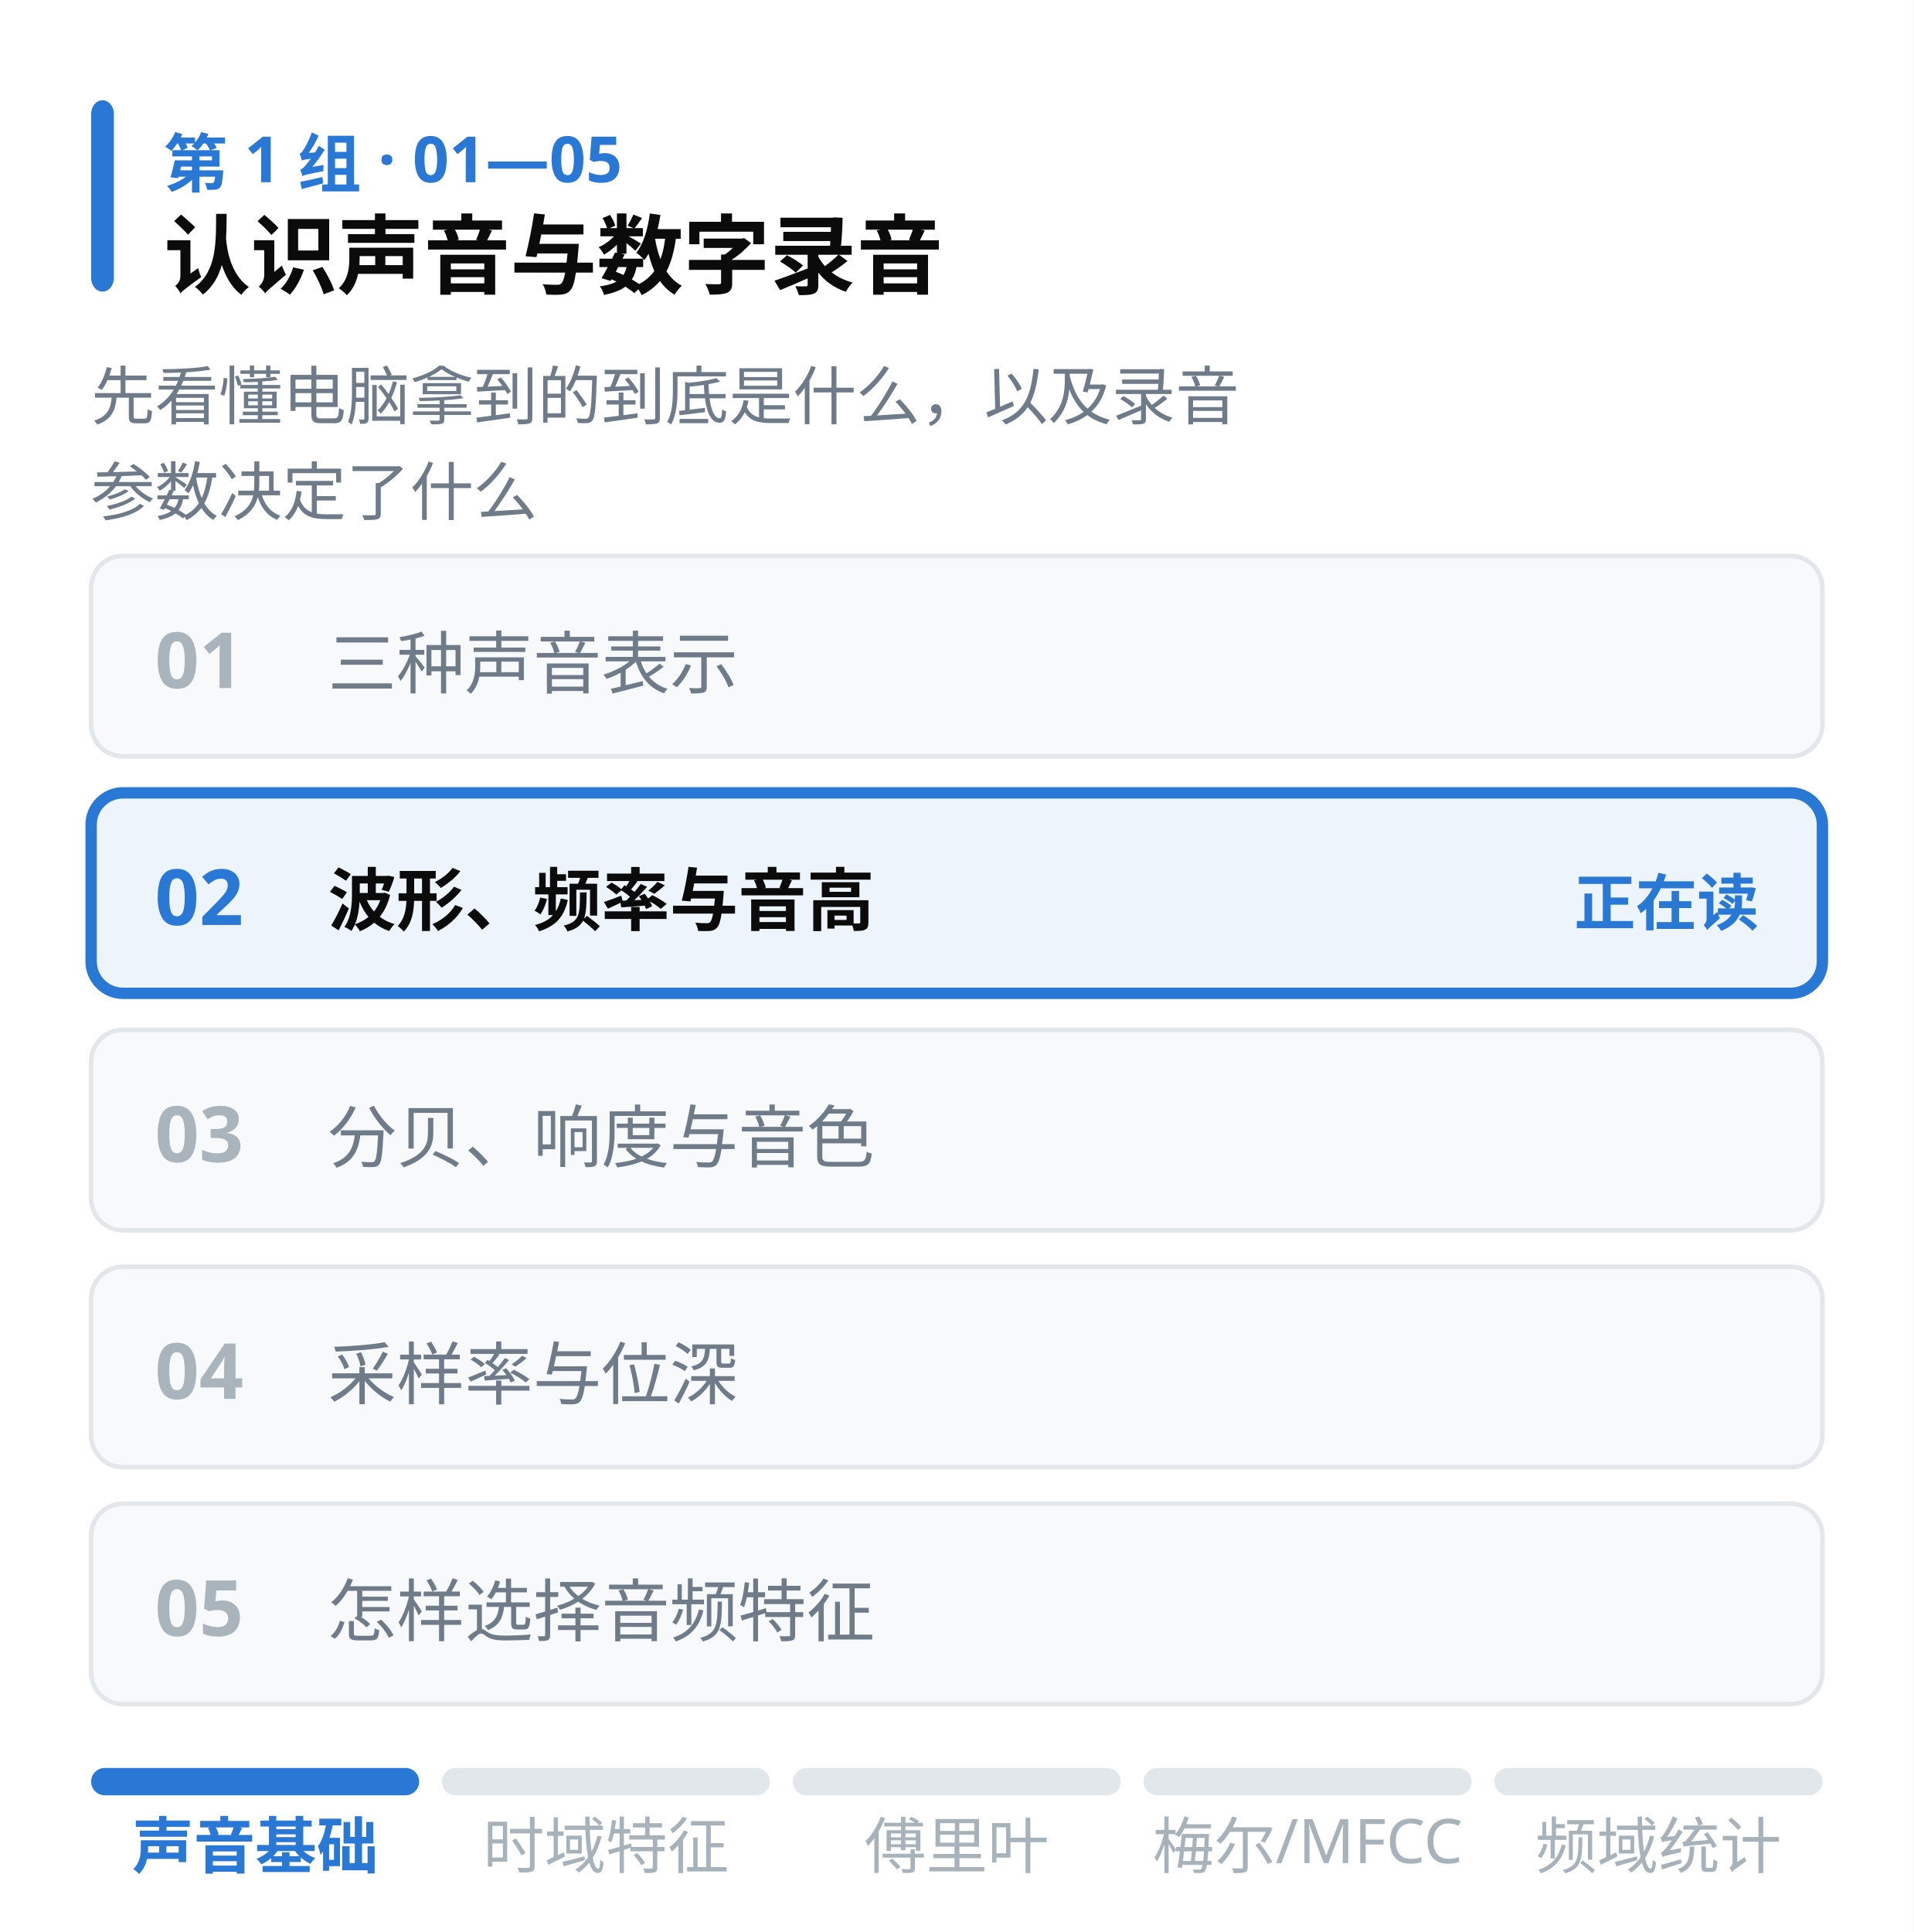
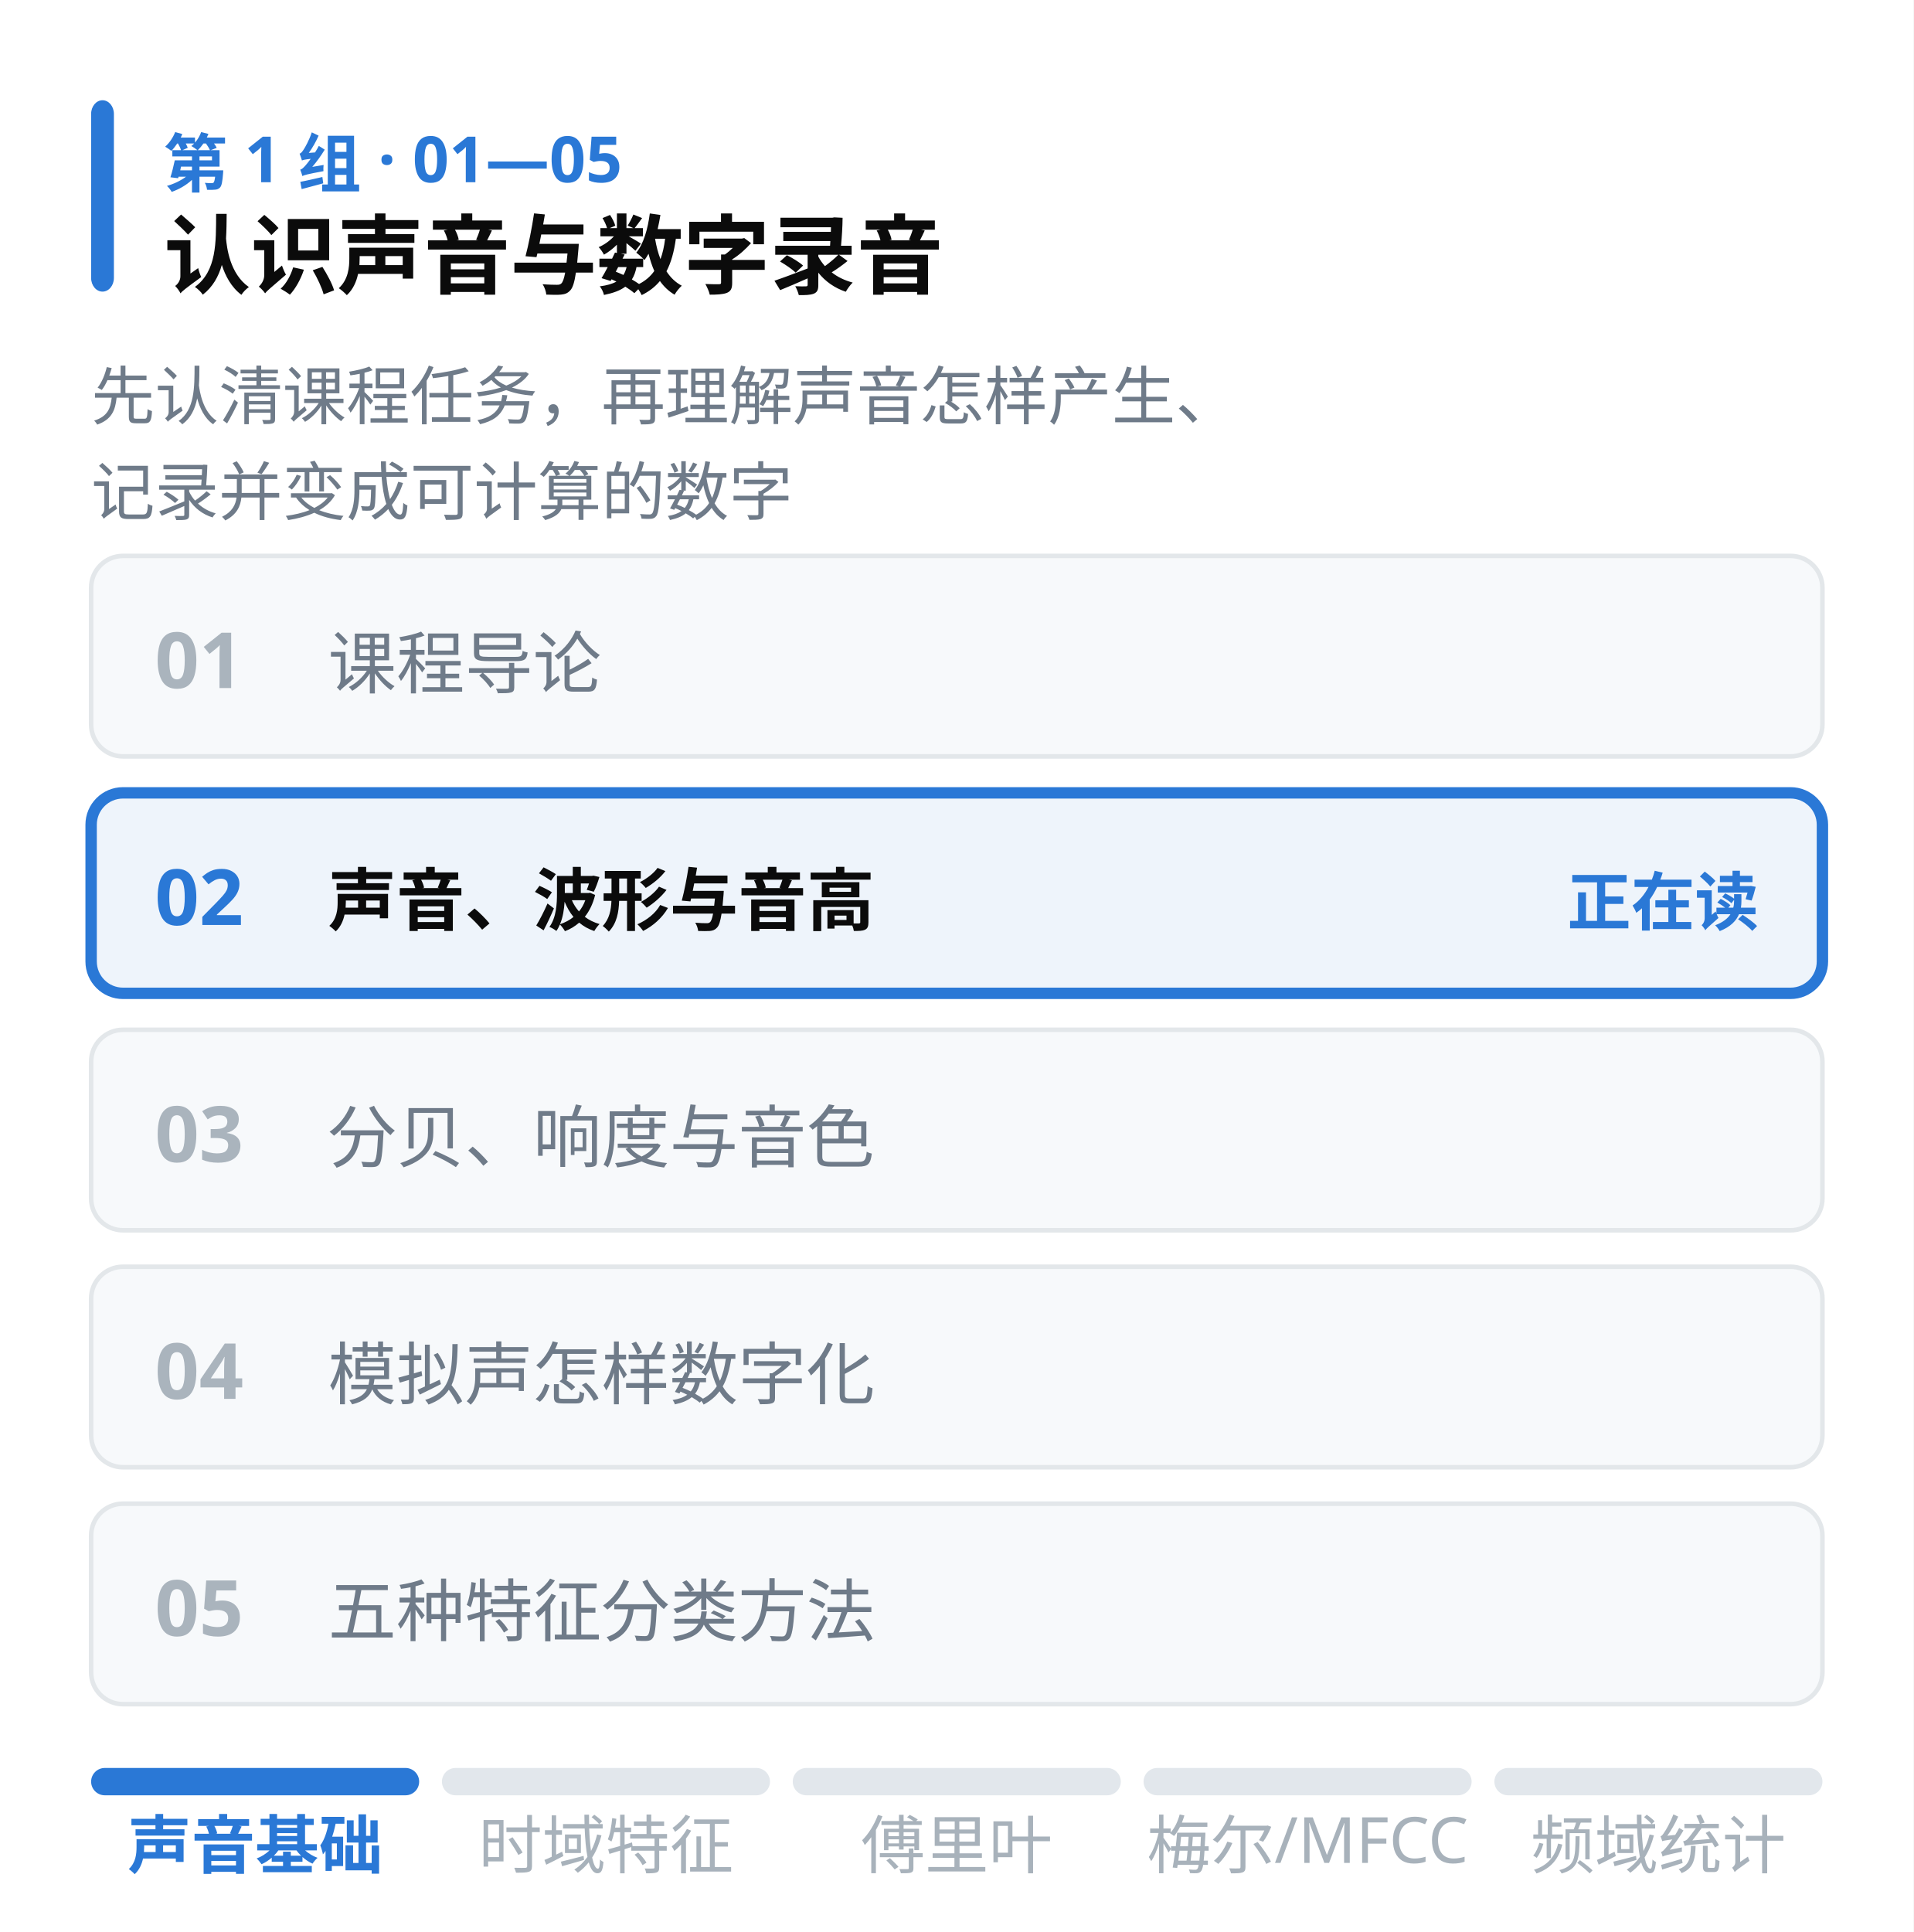
<svg xmlns="http://www.w3.org/2000/svg" viewBox="0 0 420 424" width="420" height="424" font-family="Microsoft YaHei, PingFang SC, Noto Sans SC, Hiragino Sans GB, sans-serif" fill="#0b0b0b" role="img" aria-label="第 2 课属于第 1 组「认识声音与数字录音」，本组共 5 课">
  <rect width="420" height="424" fill="#ffffff" />
  <rect x="20" y="22" width="5" height="42" rx="3" fill="#2a78d6" stroke="none" stroke-width="1" />
  <text x="36" y="41" font-size="14" font-weight="700" fill="#2a78d6" text-anchor="start">第 1 组 · 01—05</text>
  <text x="36" y="63" font-size="19" font-weight="700" fill="#0b0b0b" text-anchor="start">认识声音与数字录音</text>
  <text x="20" y="92" font-size="14" font-weight="400" fill="#6f7b89" text-anchor="start">
-     <tspan x="20" dy="0">先看懂电脑拿到的到底是什么，以及录音</tspan>
-     <tspan x="20" dy="21">参数决定了什么</tspan>
+     <tspan x="20" dy="0">先认清课程任务，再理解声音怎样产生、</tspan>
+     <tspan x="20" dy="21">记录并变成可计算的数字</tspan>
  </text>
  <rect x="20" y="122" width="380" height="44" rx="7" fill="#f7f9fb" stroke="#e3e7ea" stroke-width="1" />
  <text x="34" y="151" font-size="17" font-weight="700" fill="#aab4bd" text-anchor="start">01</text>
-   <text x="72" y="151" font-size="15" font-weight="400" fill="#6f7b89" text-anchor="start">三种声音表示</text>
+   <text x="72" y="151" font-size="15" font-weight="400" fill="#6f7b89" text-anchor="start">课程导论</text>
  <rect x="20" y="174" width="380" height="44" rx="7" fill="#2a78d614" stroke="#2a78d6" stroke-width="2.5" />
  <text x="34" y="203" font-size="17" font-weight="700" fill="#2a78d6" text-anchor="start">02</text>
-   <text x="72" y="203" font-size="15" font-weight="700" fill="#0b0b0b" text-anchor="start">波形、频率与音高</text>
-   <text x="386" y="203" font-size="13.5" font-weight="700" fill="#2a78d6" text-anchor="end">正在读</text>
+   <text x="72" y="203" font-size="15" font-weight="700" fill="#0b0b0b" text-anchor="start">声音、波形与音高</text>
+   <text x="386" y="203" font-size="14" font-weight="700" fill="#2a78d6" text-anchor="end">正在读</text>
  <rect x="20" y="226" width="380" height="44" rx="7" fill="#f7f9fb" stroke="#e3e7ea" stroke-width="1" />
  <text x="34" y="255" font-size="17" font-weight="700" fill="#aab4bd" text-anchor="start">03</text>
  <text x="72" y="255" font-size="15" font-weight="400" fill="#6f7b89" text-anchor="start">分贝、响度与音色</text>
  <rect x="20" y="278" width="380" height="44" rx="7" fill="#f7f9fb" stroke="#e3e7ea" stroke-width="1" />
  <text x="34" y="307" font-size="17" font-weight="700" fill="#aab4bd" text-anchor="start">04</text>
-   <text x="72" y="307" font-size="15" font-weight="400" fill="#6f7b89" text-anchor="start">采样率与位深</text>
+   <text x="72" y="307" font-size="15" font-weight="400" fill="#6f7b89" text-anchor="start">模拟声怎样数字化</text>
  <rect x="20" y="330" width="380" height="44" rx="7" fill="#f7f9fb" stroke="#e3e7ea" stroke-width="1" />
  <text x="34" y="359" font-size="17" font-weight="700" fill="#aab4bd" text-anchor="start">05</text>
-   <text x="72" y="359" font-size="15" font-weight="400" fill="#6f7b89" text-anchor="start">怎样选择音频特征</text>
+   <text x="72" y="359" font-size="15" font-weight="400" fill="#6f7b89" text-anchor="start">五种特征分类方法</text>
  <rect x="20" y="388" width="72" height="6" rx="3" fill="#2a78d6" stroke="none" stroke-width="1" />
-   <text x="56" y="410" font-size="13.5" font-weight="700" fill="#2a78d6" text-anchor="middle">声音基础</text>
+   <text x="56" y="410" font-size="14" font-weight="700" fill="#2a78d6" text-anchor="middle">声音基础</text>
  <rect x="97" y="388" width="72" height="6" rx="3" fill="#e2e7ec" stroke="none" stroke-width="1" />
-   <text x="133" y="410" font-size="13.5" font-weight="400" fill="#a8b2bb" text-anchor="middle">时域特征</text>
+   <text x="133" y="410" font-size="14" font-weight="400" fill="#a8b2bb" text-anchor="middle">时域特征</text>
  <rect x="174" y="388" width="72" height="6" rx="3" fill="#e2e7ec" stroke="none" stroke-width="1" />
-   <text x="210" y="410" font-size="13.5" font-weight="400" fill="#a8b2bb" text-anchor="middle">傅里叶</text>
+   <text x="210" y="410" font-size="14" font-weight="400" fill="#a8b2bb" text-anchor="middle">傅里叶</text>
  <rect x="251" y="388" width="72" height="6" rx="3" fill="#e2e7ec" stroke="none" stroke-width="1" />
-   <text x="287" y="410" font-size="13.5" font-weight="400" fill="#a8b2bb" text-anchor="middle">梅尔/MFCC</text>
+   <text x="287" y="410" font-size="14" font-weight="400" fill="#a8b2bb" text-anchor="middle">梅尔/MFCC</text>
  <rect x="328" y="388" width="72" height="6" rx="3" fill="#e2e7ec" stroke="none" stroke-width="1" />
-   <text x="364" y="410" font-size="13.5" font-weight="400" fill="#a8b2bb" text-anchor="middle">频域统计</text>
+   <text x="364" y="410" font-size="14" font-weight="400" fill="#a8b2bb" text-anchor="middle">频域统计</text>
</svg>
